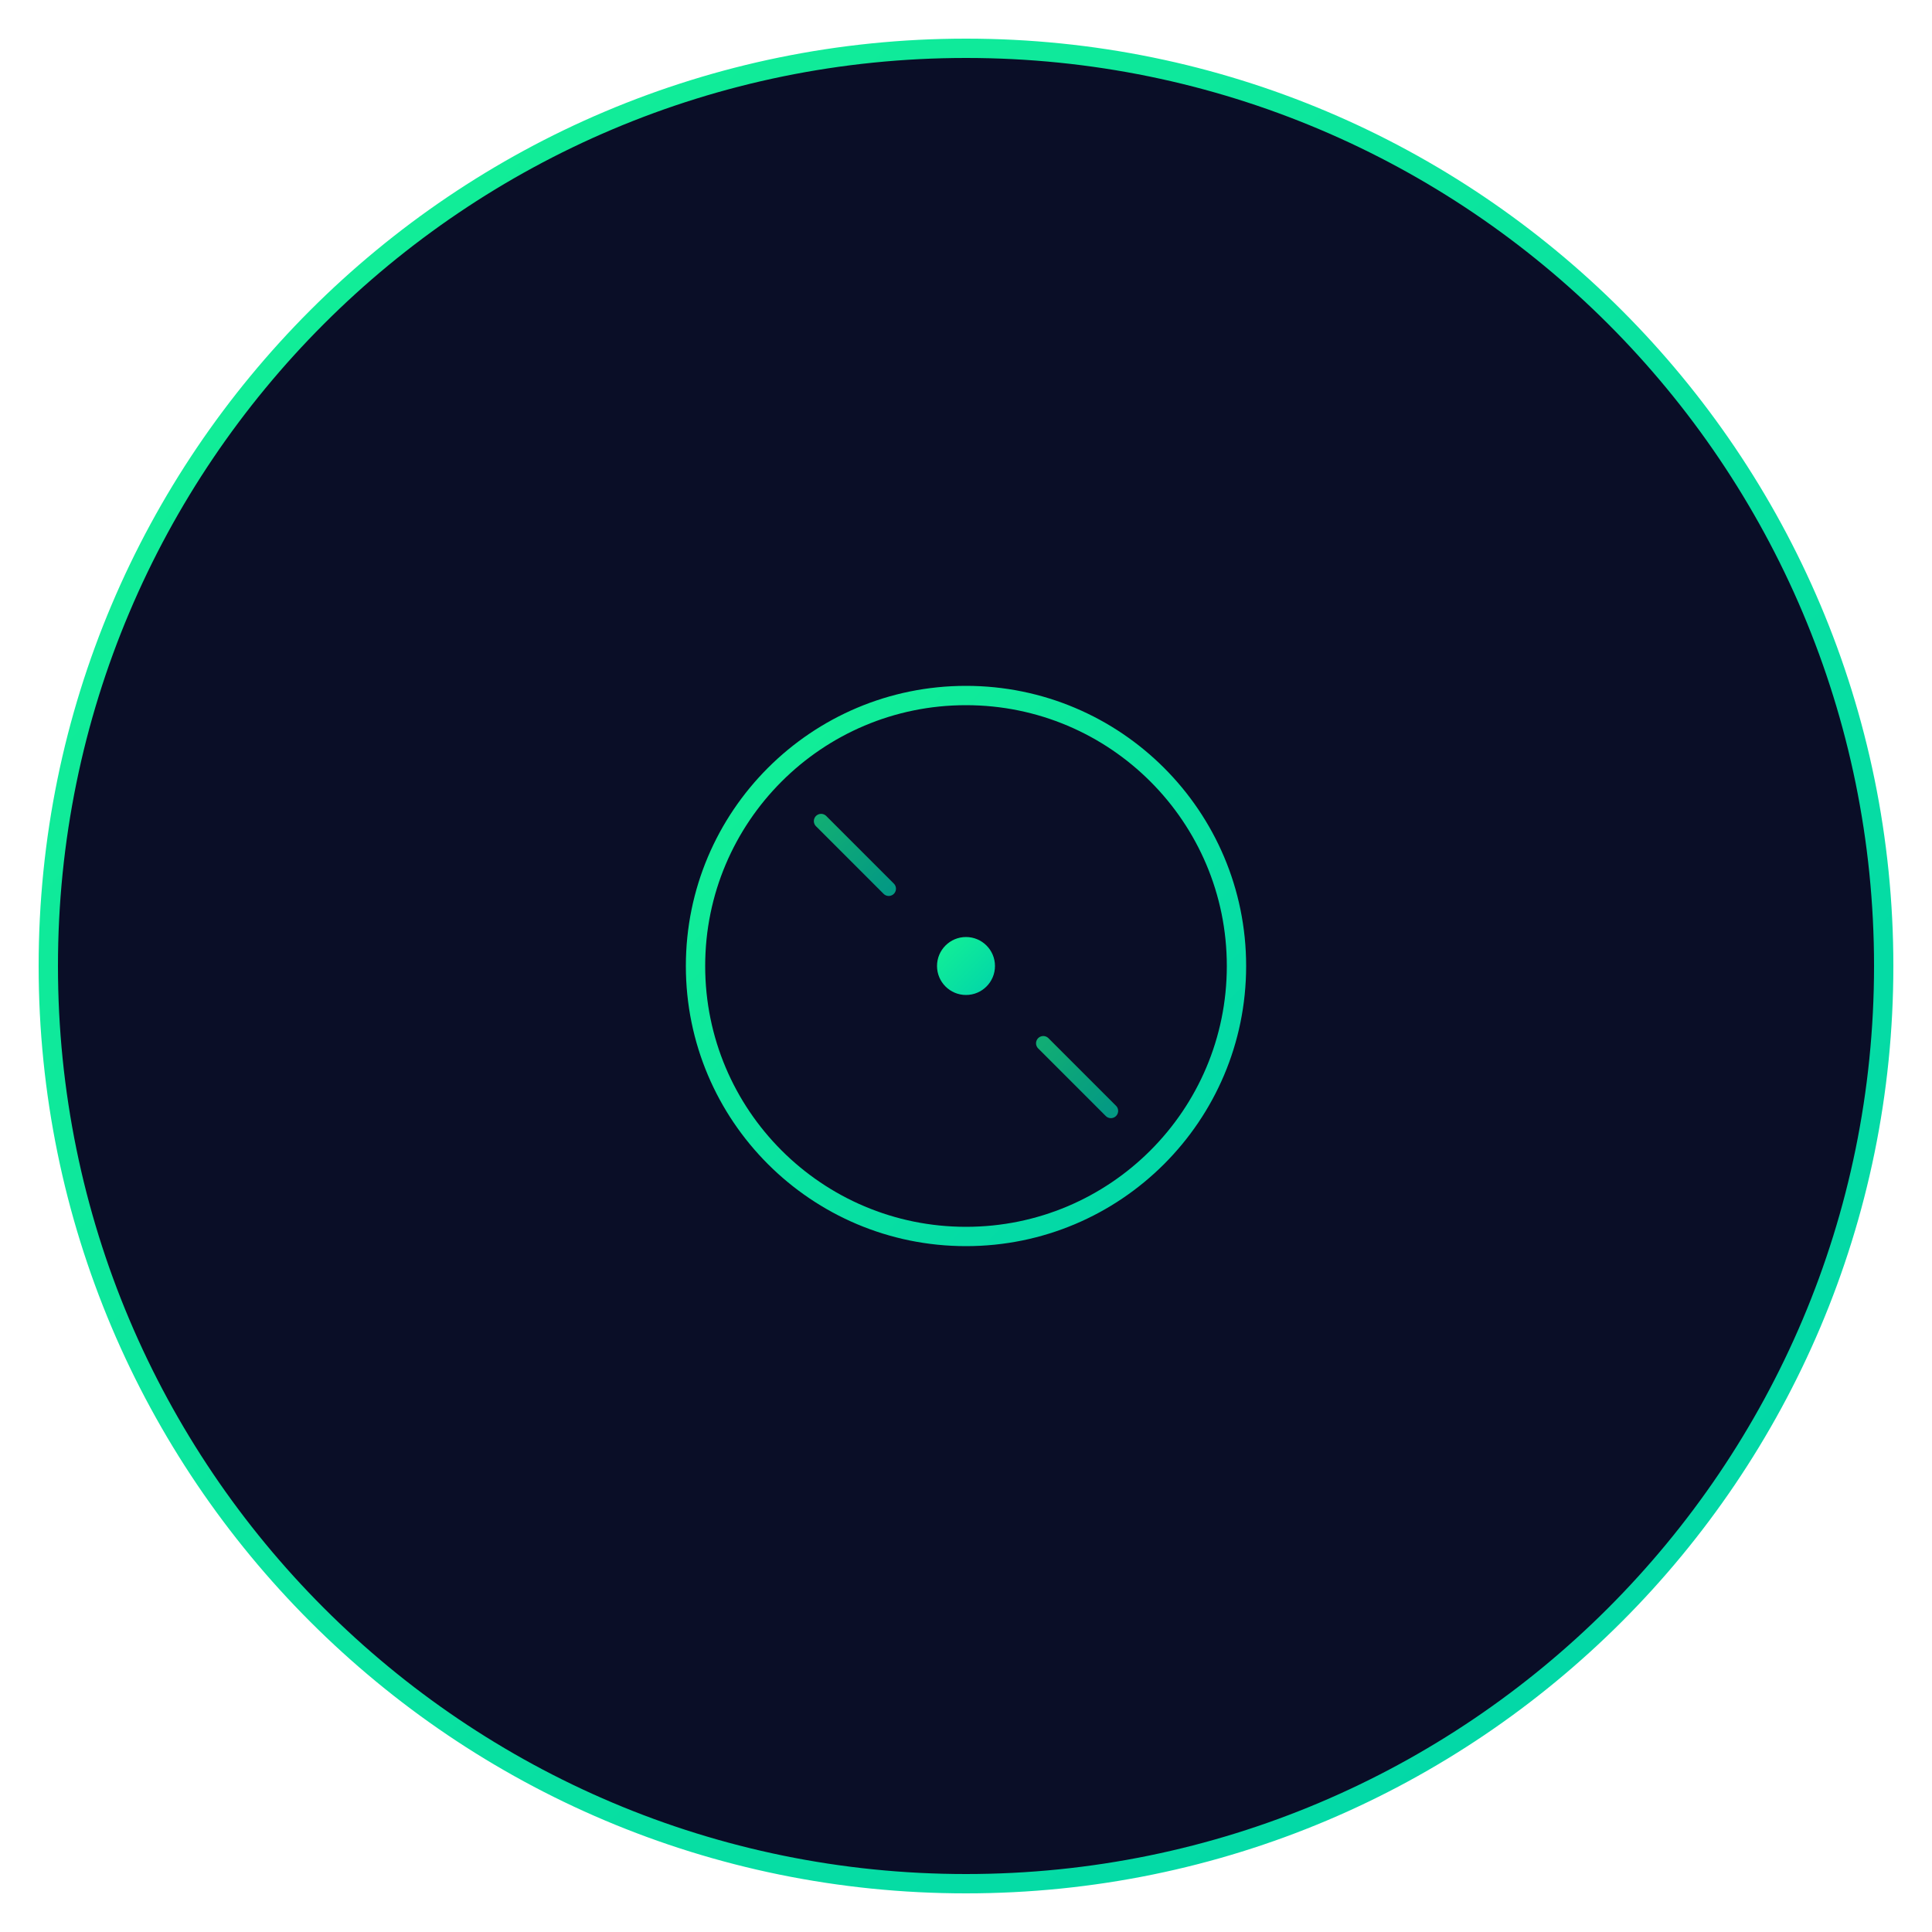
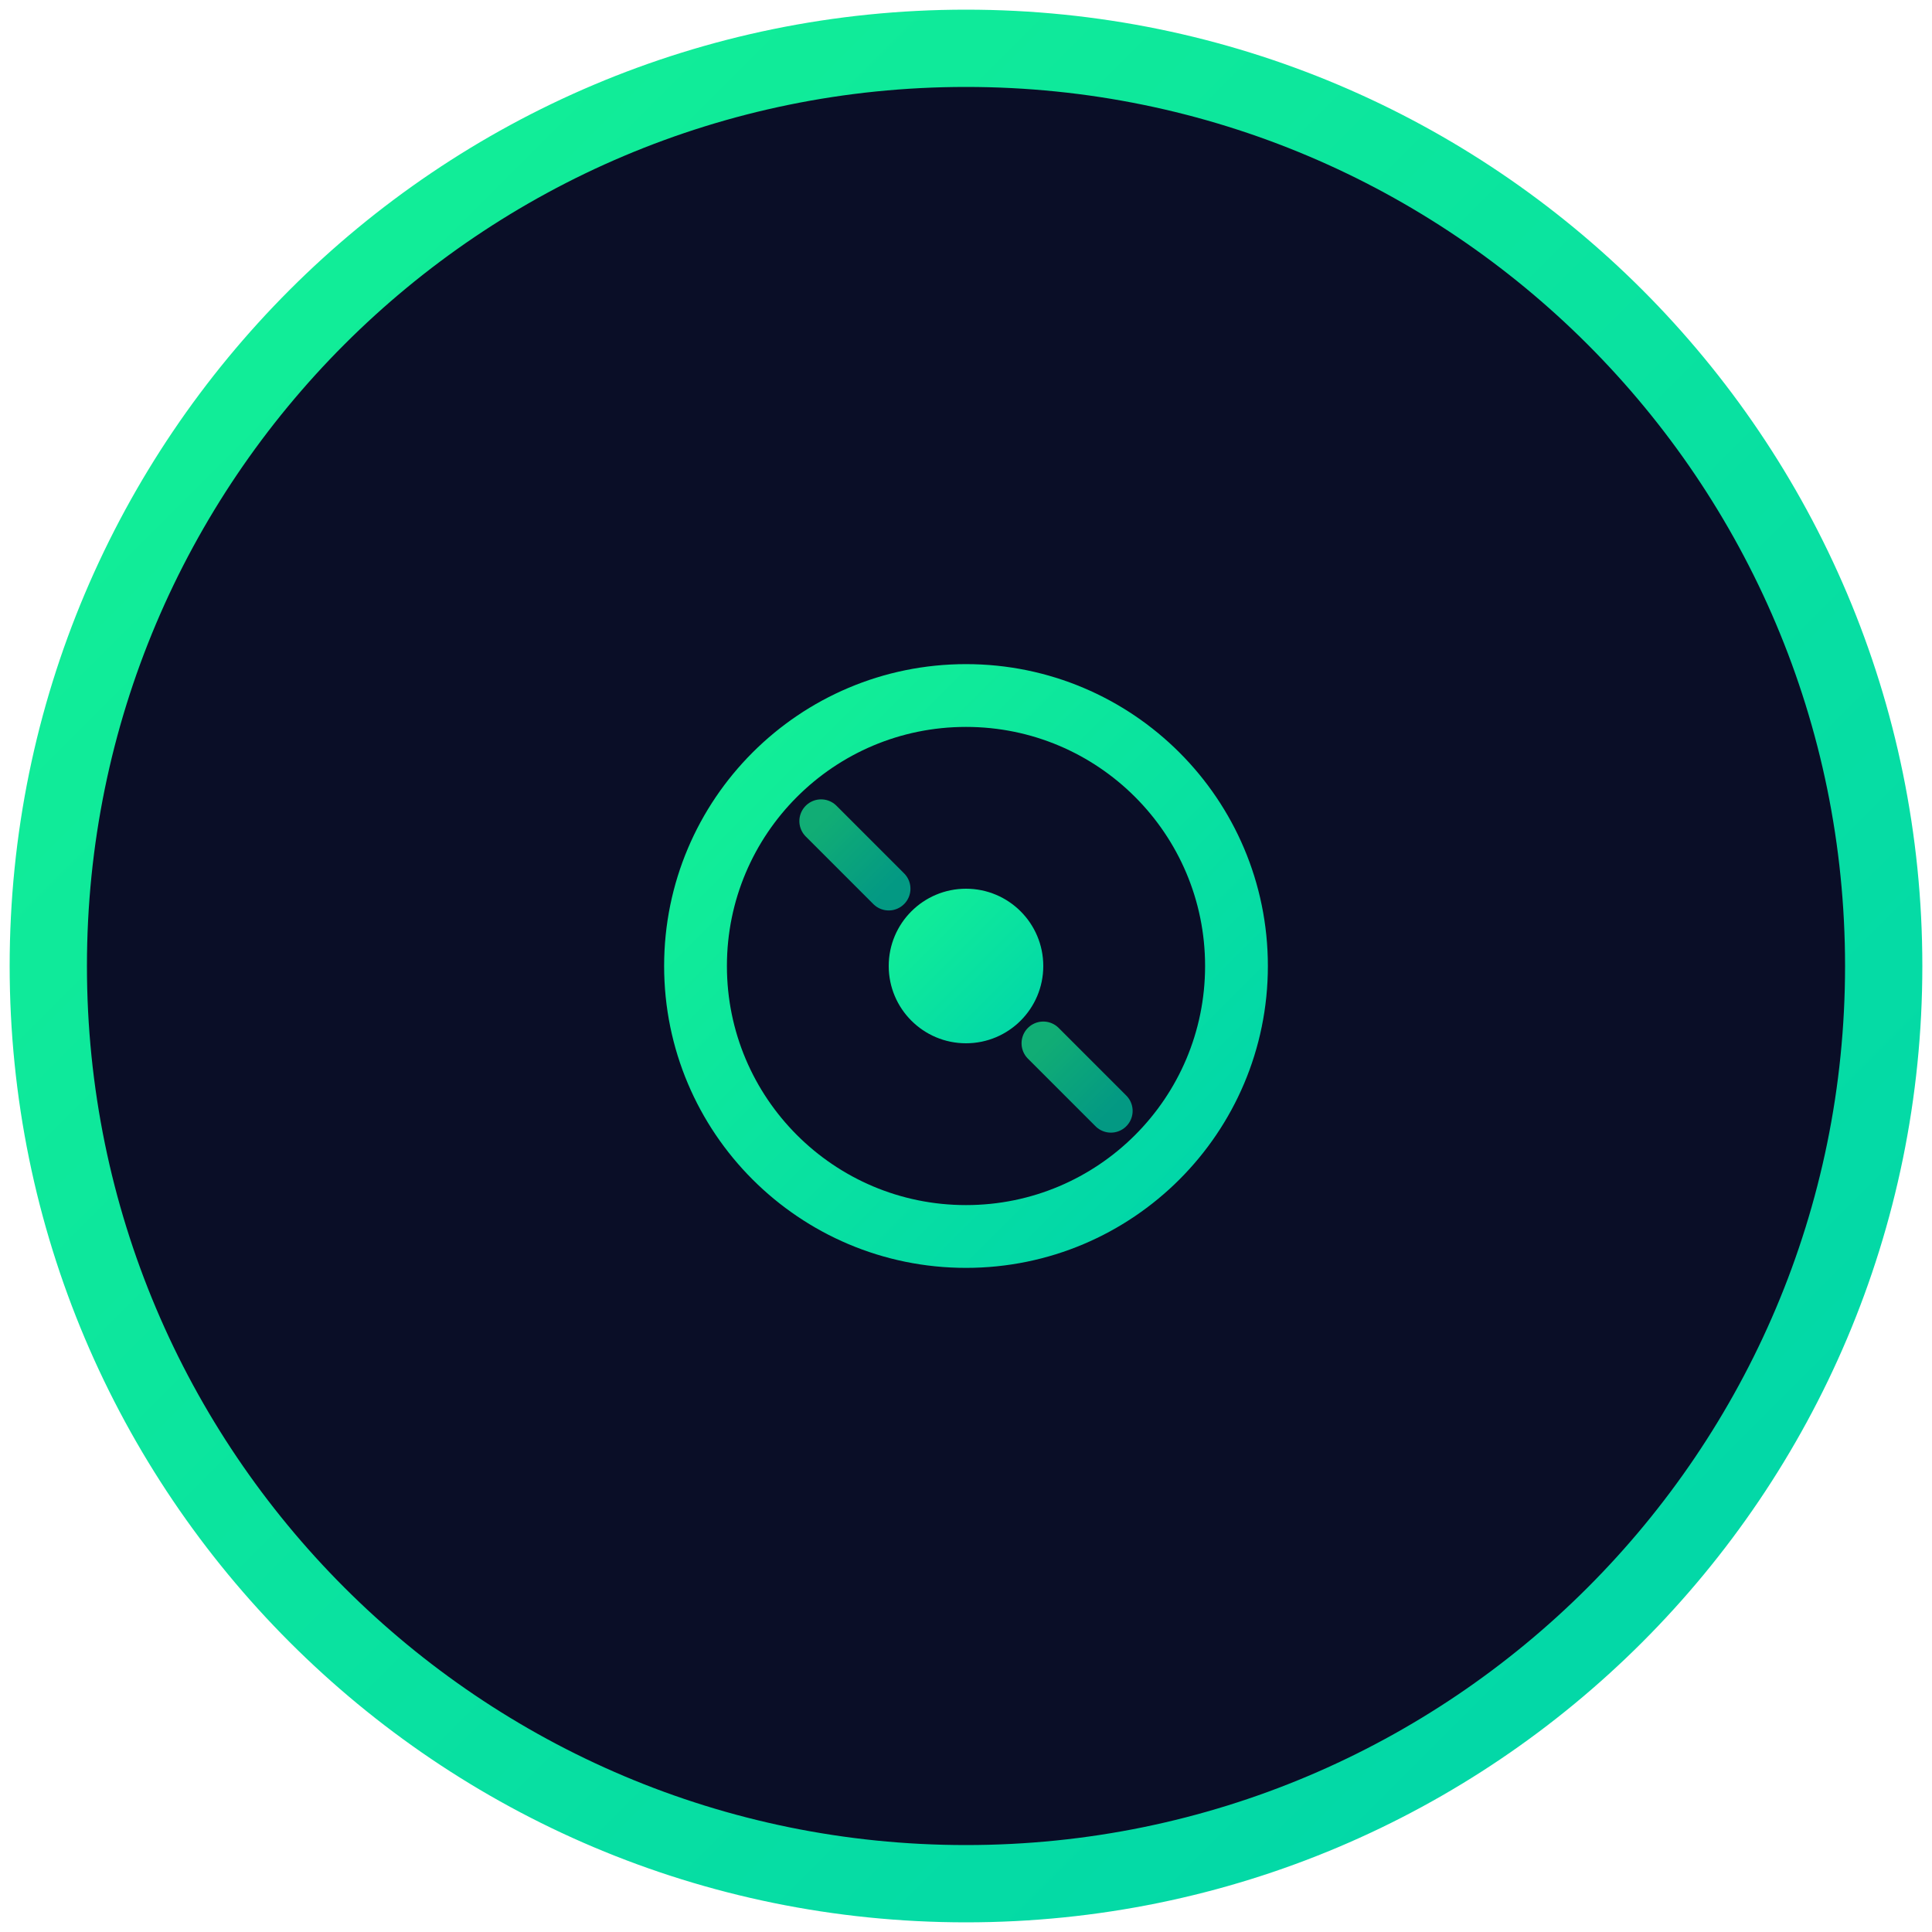
<svg xmlns="http://www.w3.org/2000/svg" viewBox="0 0 200 200">
  <defs>
    <linearGradient id="explorerGradient" x1="0%" y1="0%" x2="100%" y2="100%">
      <stop offset="0%" style="stop-color:#14F195;stop-opacity:1" />
      <stop offset="100%" style="stop-color:#00D4AA;stop-opacity:1" />
    </linearGradient>
  </defs>
-   <circle cx="100" cy="100" r="95" fill="#0a0e27" stroke="url(#explorerGradient)" stroke-width="2" />
+   <circle cx="100" cy="100" r="95" fill="#0a0e27" stroke="url(#explorerGradient)" stroke-width="8" />
  <g transform="translate(100, 100)">
-     <circle cx="0" cy="0" r="28" fill="none" stroke="url(#explorerGradient)" stroke-width="2" />
-     <line x1="0" y1="-28" x2="0" y2="-18" stroke="url(#explorerGradient)" stroke-width="2" stroke-linecap="round" />
-     <line x1="28" y1="0" x2="18" y2="0" stroke="url(#explorerGradient)" stroke-width="2" stroke-linecap="round" />
-     <line x1="0" y1="28" x2="0" y2="18" stroke="url(#explorerGradient)" stroke-width="2" stroke-linecap="round" />
-     <line x1="-28" y1="0" x2="-18" y2="0" stroke="url(#explorerGradient)" stroke-width="2" stroke-linecap="round" />
-     <circle cx="0" cy="0" r="3" fill="url(#explorerGradient)" />
-     <line x1="-15" y1="-15" x2="-8" y2="-8" stroke="url(#explorerGradient)" stroke-width="1.5" stroke-linecap="round" opacity="0.7" />
-     <line x1="15" y1="15" x2="8" y2="8" stroke="url(#explorerGradient)" stroke-width="1.5" stroke-linecap="round" opacity="0.7" />
+     <circle cx="0" cy="0" r="28" fill="none" stroke="url(#explorerGradient)" stroke-width="6.5" />
+     <line x1="0" y1="-28" x2="0" y2="-18" stroke="url(#explorerGradient)" stroke-width="6.5" stroke-linecap="round" />
+     <line x1="28" y1="0" x2="18" y2="0" stroke="url(#explorerGradient)" stroke-width="6.5" stroke-linecap="round" />
+     <line x1="0" y1="28" x2="0" y2="18" stroke="url(#explorerGradient)" stroke-width="6.5" stroke-linecap="round" />
+     <line x1="-28" y1="0" x2="-18" y2="0" stroke="url(#explorerGradient)" stroke-width="6.5" stroke-linecap="round" />
+     <circle cx="0" cy="0" r="8" fill="url(#explorerGradient)" />
+     <line x1="-15" y1="-15" x2="-8" y2="-8" stroke="url(#explorerGradient)" stroke-width="4.5" stroke-linecap="round" opacity="0.7" />
+     <line x1="15" y1="15" x2="8" y2="8" stroke="url(#explorerGradient)" stroke-width="4.5" stroke-linecap="round" opacity="0.7" />
  </g>
</svg>
